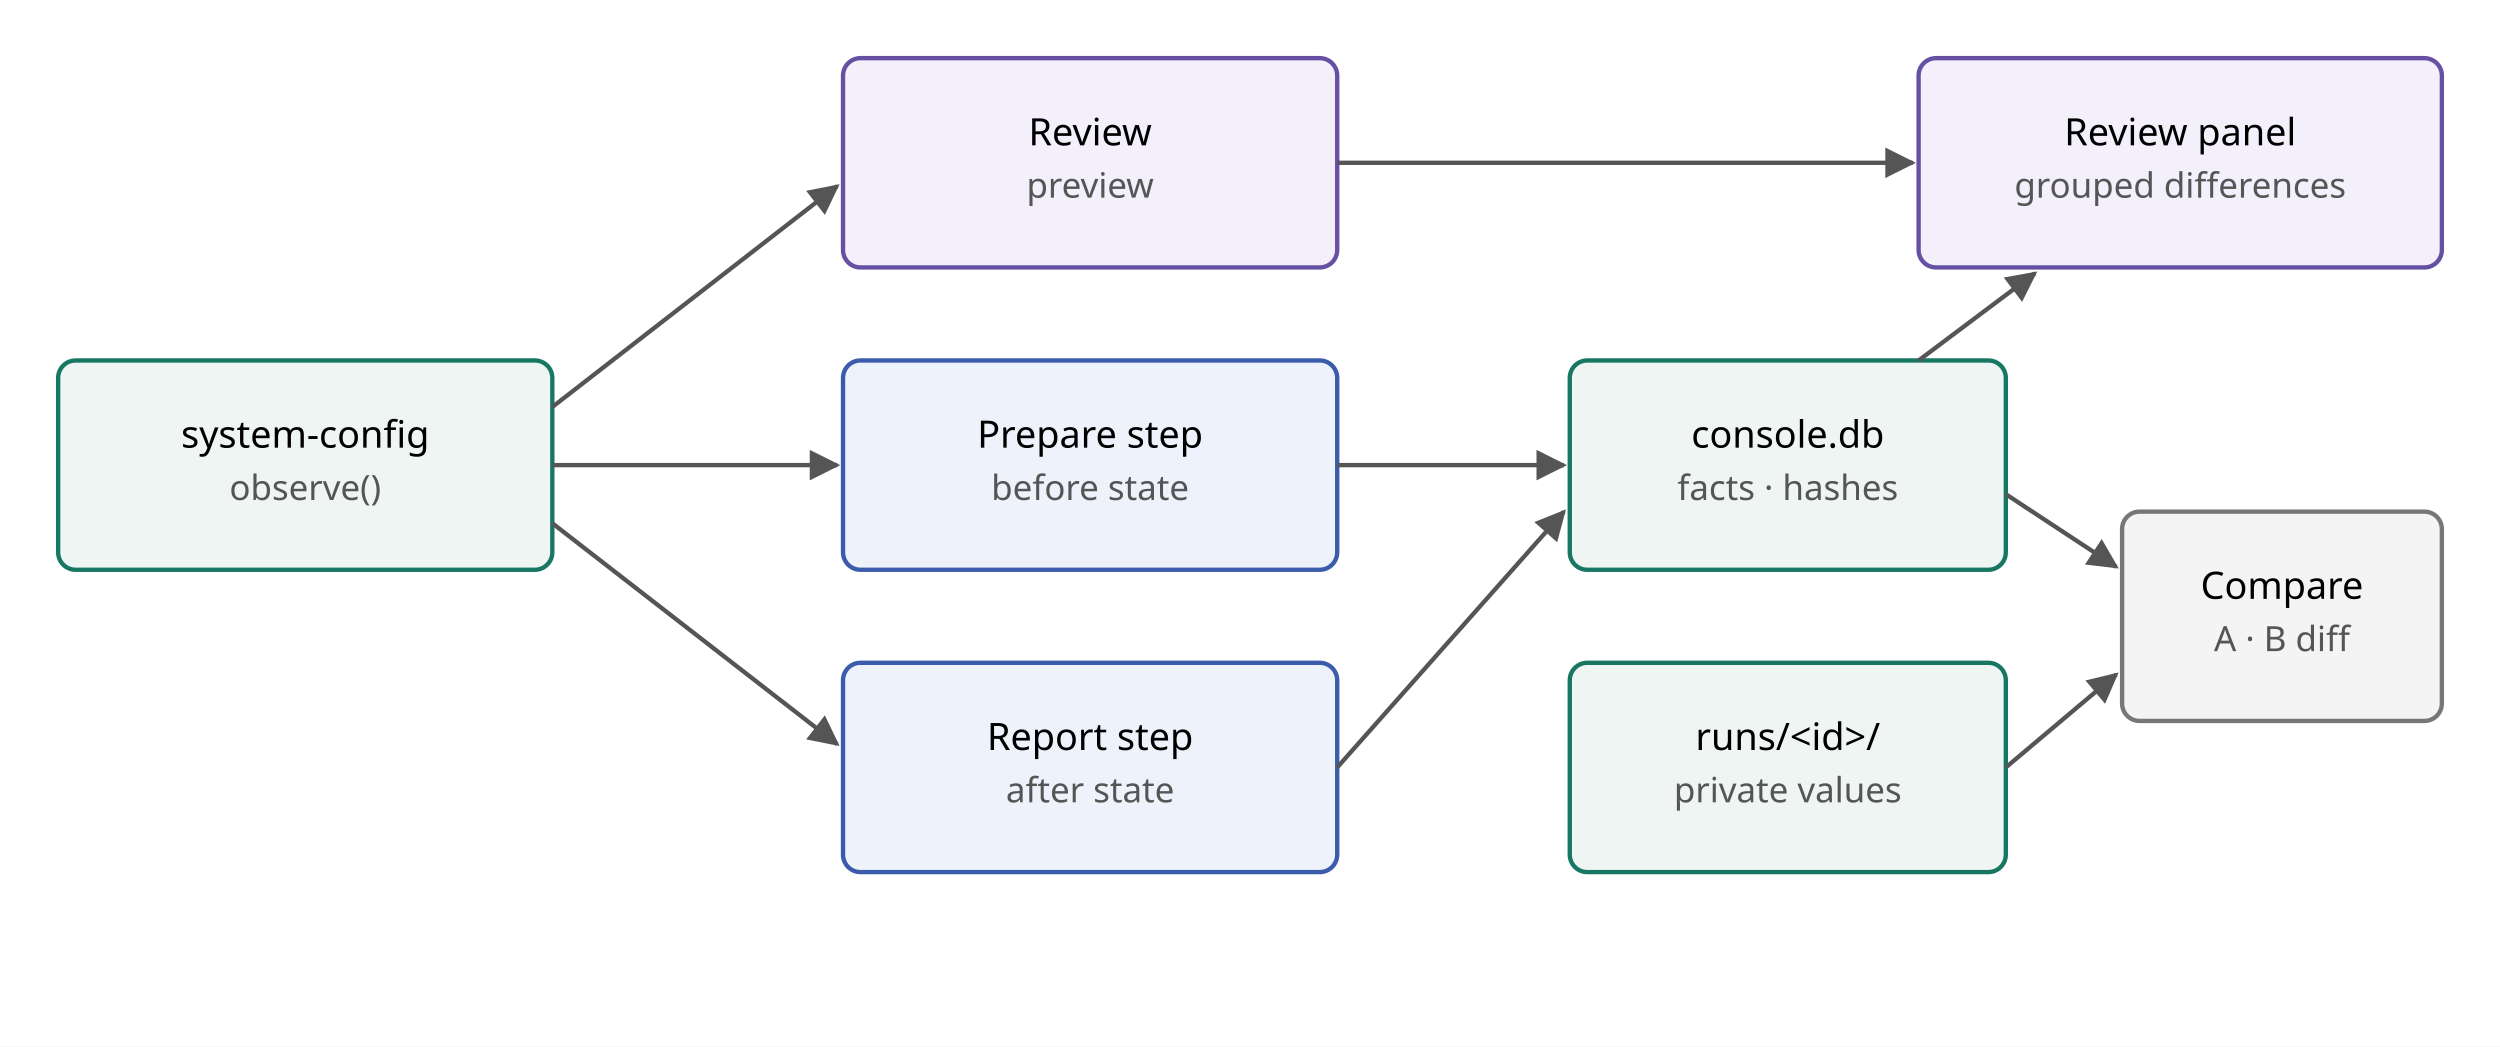
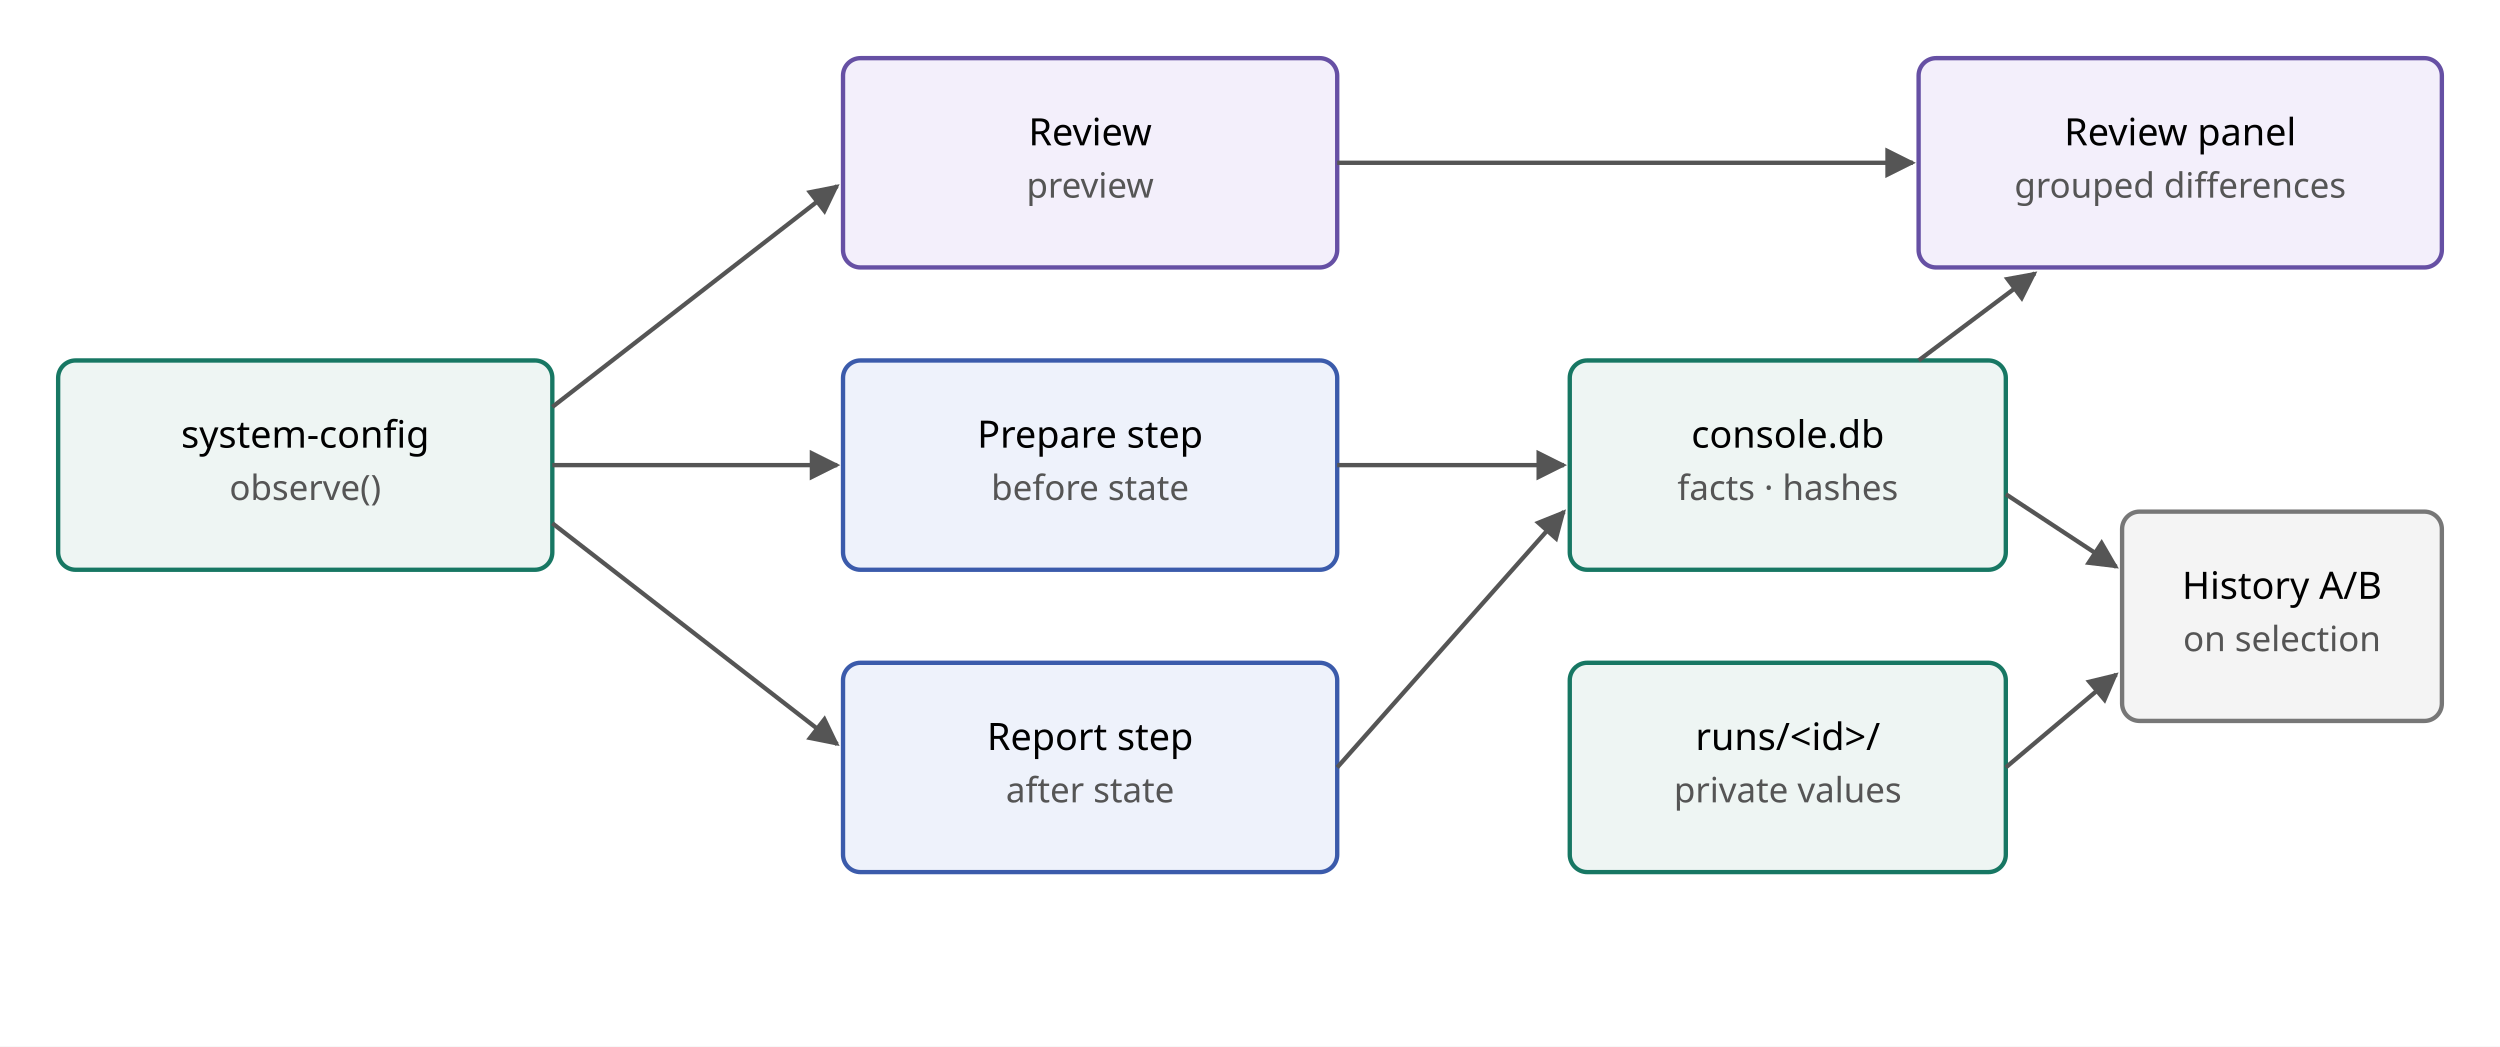
<svg xmlns="http://www.w3.org/2000/svg" viewBox="0 0 860 360" font-family="system-ui, sans-serif" font-size="13">
  <defs>
    <marker id="a" viewBox="0 0 10 10" refX="9" refY="5" markerWidth="7" markerHeight="7" orient="auto">
      <path d="M0,0 L10,5 L0,10 z" fill="#555" />
    </marker>
  </defs>
  <rect width="860" height="360" fill="#fff" />
  <rect x="20" y="124" width="170" height="72" rx="6" fill="#eef5f3" stroke="#177763" stroke-width="1.5" />
  <text x="105" y="154" text-anchor="middle">system-config</text>
  <text x="105" y="172" text-anchor="middle" fill="#555" font-size="12">observe()</text>
  <rect x="290" y="20" width="170" height="72" rx="6" fill="#f3effb" stroke="#6650a4" stroke-width="1.5" />
  <text x="375" y="50" text-anchor="middle">Review</text>
  <text x="375" y="68" text-anchor="middle" fill="#555" font-size="12">preview</text>
  <rect x="290" y="124" width="170" height="72" rx="6" fill="#eef2fb" stroke="#3b5bab" stroke-width="1.5" />
  <text x="375" y="154" text-anchor="middle">Prepare step</text>
  <text x="375" y="172" text-anchor="middle" fill="#555" font-size="12">before state</text>
  <rect x="290" y="228" width="170" height="72" rx="6" fill="#eef2fb" stroke="#3b5bab" stroke-width="1.5" />
  <text x="375" y="258" text-anchor="middle">Report step</text>
  <text x="375" y="276" text-anchor="middle" fill="#555" font-size="12">after state</text>
  <rect x="660" y="20" width="180" height="72" rx="6" fill="#f3effb" stroke="#6650a4" stroke-width="1.5" />
  <text x="750" y="50" text-anchor="middle">Review panel</text>
  <text x="750" y="68" text-anchor="middle" fill="#555" font-size="12">grouped differences</text>
  <rect x="540" y="124" width="150" height="72" rx="6" fill="#eef5f3" stroke="#177763" stroke-width="1.5" />
  <text x="615" y="154" text-anchor="middle">console.db</text>
  <text x="615" y="172" text-anchor="middle" fill="#555" font-size="12">facts · hashes</text>
  <rect x="540" y="228" width="150" height="72" rx="6" fill="#eef5f3" stroke="#177763" stroke-width="1.5" />
  <text x="615" y="258" text-anchor="middle">runs/&lt;id&gt;/</text>
  <text x="615" y="276" text-anchor="middle" fill="#555" font-size="12">private values</text>
  <rect x="730" y="176" width="110" height="72" rx="6" fill="#f4f4f4" stroke="#777" stroke-width="1.5" />
-   <text x="785" y="206" text-anchor="middle">Compare</text>
-   <text x="785" y="224" text-anchor="middle" fill="#555" font-size="12">A · B diff</text>
+   <text x="785" y="206" text-anchor="middle">History A/B</text>
+   <text x="785" y="224" text-anchor="middle" fill="#555" font-size="12">on selection</text>
  <g fill="none" stroke="#555" stroke-width="1.5" marker-end="url(#a)">
    <path d="M190,140 L288,64" />
    <path d="M190,160 L288,160" />
    <path d="M190,180 L288,256" />
    <path d="M460,56 L658,56" />
    <path d="M460,160 L538,160" />
    <path d="M460,264 L538,176" />
    <path d="M660,124 L700,94" />
    <path d="M690,170 L728,195" />
    <path d="M690,264 L728,232" />
  </g>
</svg>
